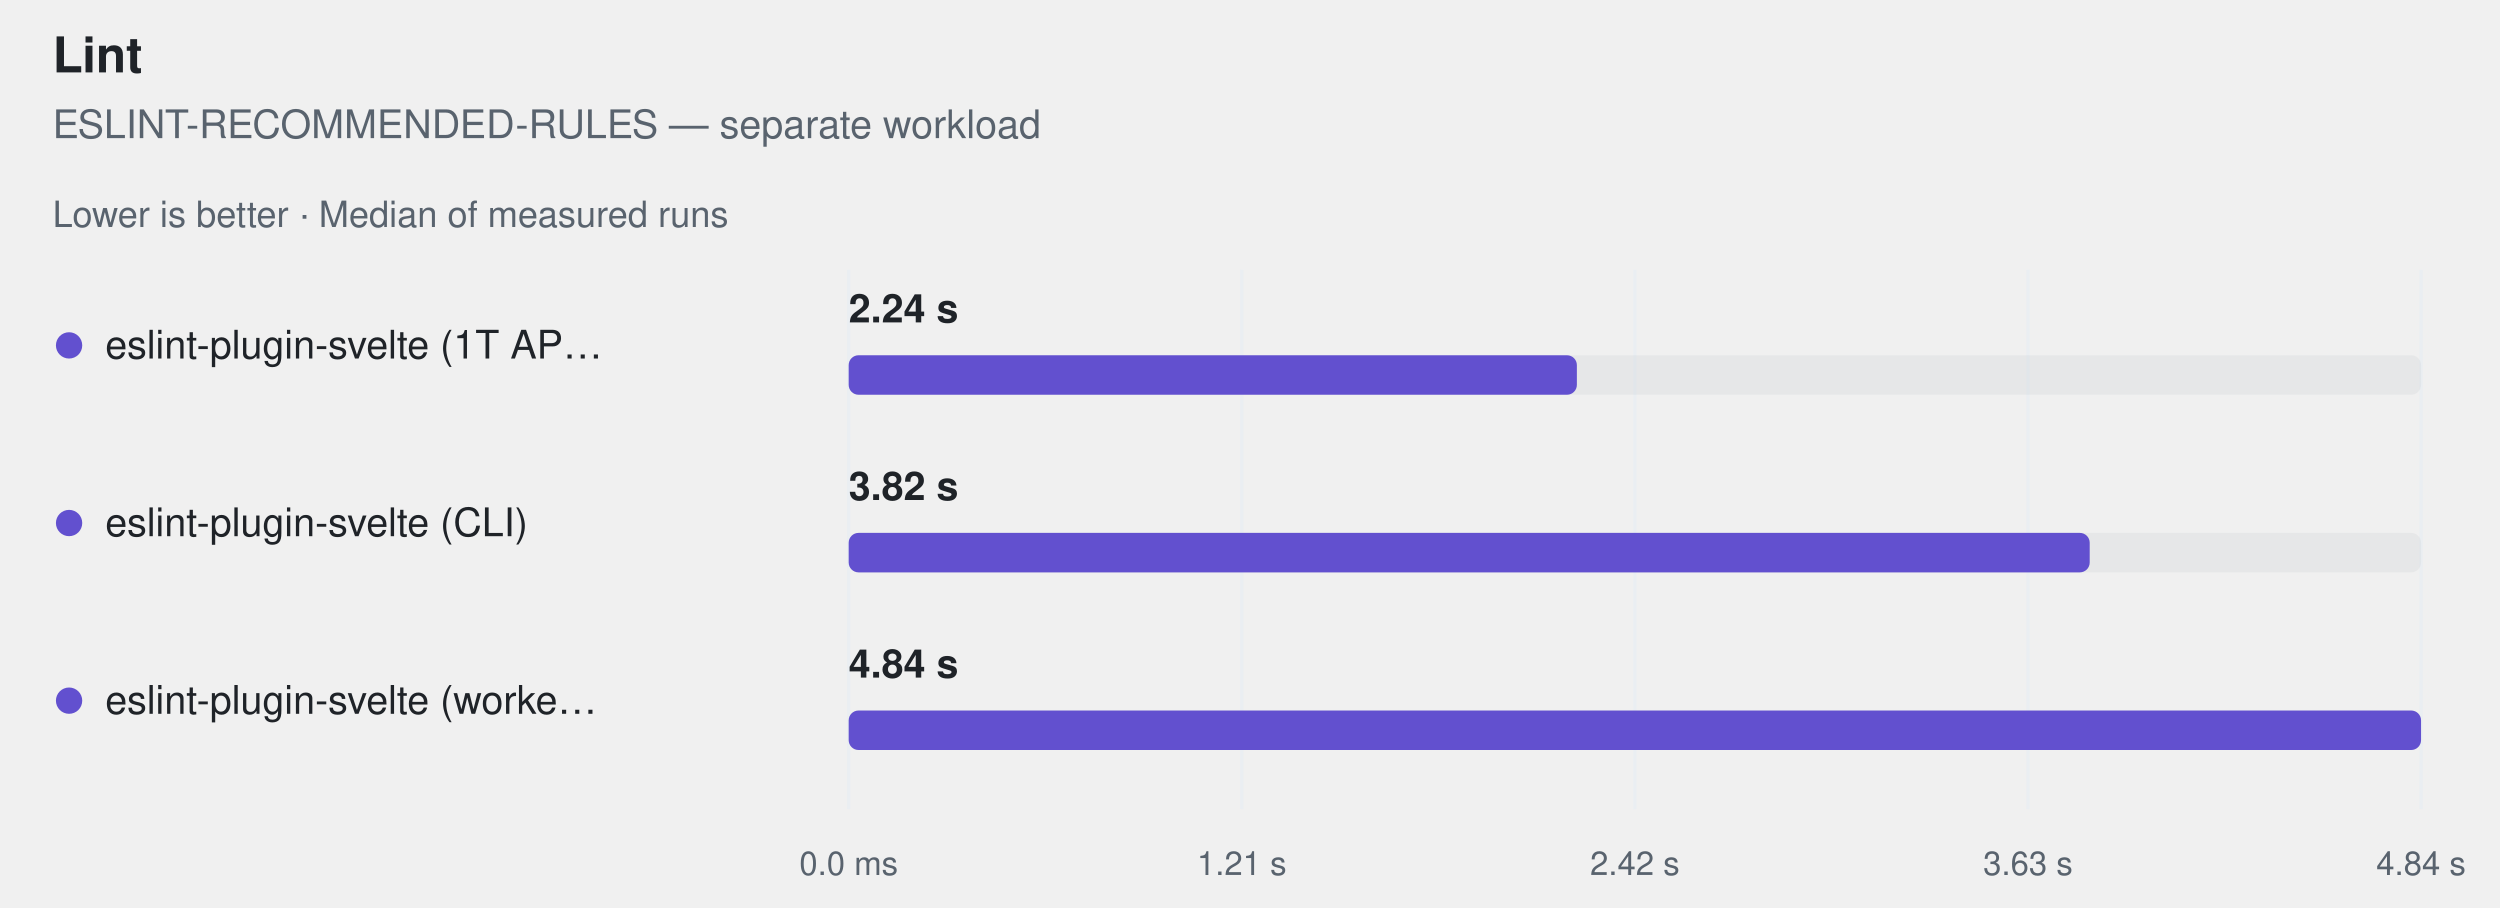
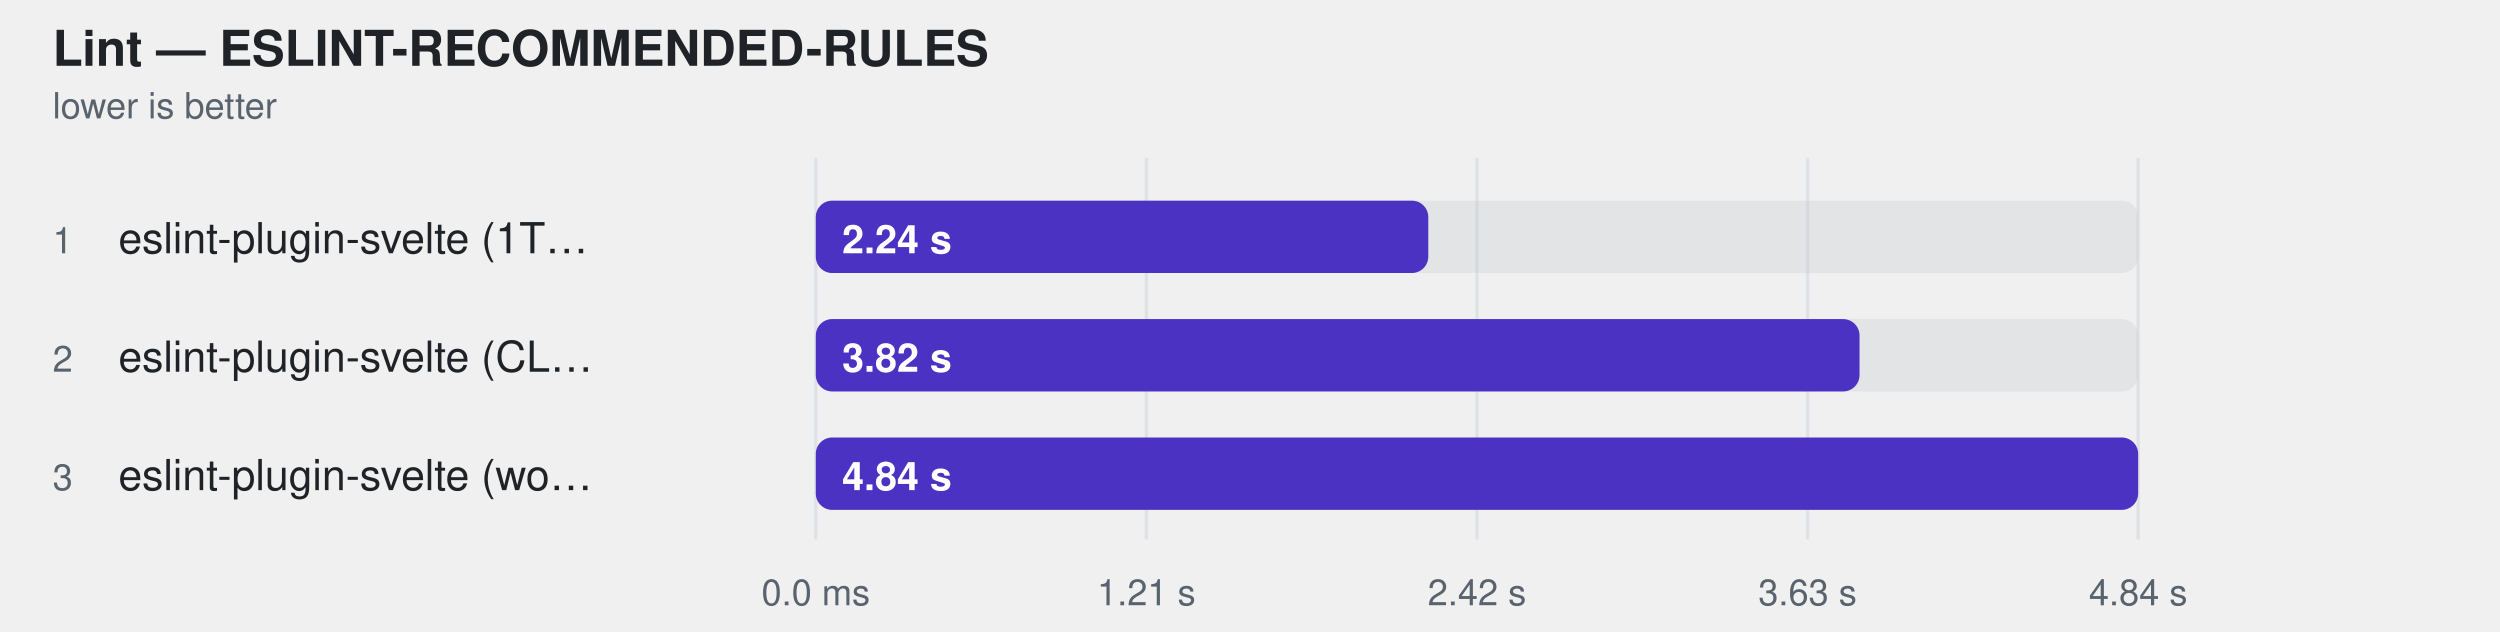
- <svg xmlns="http://www.w3.org/2000/svg" width="760" height="276" viewBox="0 0 760 276" role="img" aria-label="Lint">
-   <style>text{font-family:-apple-system,BlinkMacSystemFont,"Segoe UI",Helvetica,Arial,sans-serif;}</style>
-   <text x="16" y="22" fill="#1f2328" font-size="15" font-weight="600">Lint</text>
-   <text x="16" y="42" fill="#59636e" font-size="12">ESLINT-RECOMMENDED-RULES — separate workload</text>
-   <text x="16" y="69" fill="#59636e" font-size="11">Lower is better · Median of measured runs</text>
-   <line x1="258" y1="82" x2="258" y2="246" stroke="#eaeef2" />
-   <text x="258" y="266" fill="#59636e" font-size="10" text-anchor="middle">0.0 ms</text>
-   <line x1="377.5" y1="82" x2="377.5" y2="246" stroke="#eaeef2" />
-   <text x="377.5" y="266" fill="#59636e" font-size="10" text-anchor="middle">1.21 s</text>
-   <line x1="497" y1="82" x2="497" y2="246" stroke="#eaeef2" />
-   <text x="497" y="266" fill="#59636e" font-size="10" text-anchor="middle">2.42 s</text>
-   <line x1="616.5" y1="82" x2="616.5" y2="246" stroke="#eaeef2" />
-   <text x="616.5" y="266" fill="#59636e" font-size="10" text-anchor="middle">3.63 s</text>
-   <line x1="736" y1="82" x2="736" y2="246" stroke="#eaeef2" />
-   <text x="736" y="266" fill="#59636e" font-size="10" text-anchor="middle">4.84 s</text>
-   <g data-tool="eslint-plugin-svelte (1T API)">
-     <circle cx="21" cy="105" r="4" fill="#6250cf" />
-     <text x="32" y="109" fill="#1f2328" font-size="12" font-weight="500">eslint-plugin-svelte (1T AP…</text>
-     <rect x="258" y="108" width="478" height="12" rx="3" fill="#afb8c126" />
-     <rect data-series="primary" x="258" y="108" width="221.37" height="12" rx="3" fill="#6250cf" />
-     <text x="258" y="98" fill="#1f2328" font-size="12" font-weight="600">2.24 s</text>
-   </g>
-   <g data-tool="eslint-plugin-svelte (CLI)">
-     <circle cx="21" cy="159" r="4" fill="#6250cf" />
-     <text x="32" y="163" fill="#1f2328" font-size="12" font-weight="500">eslint-plugin-svelte (CLI)</text>
-     <rect x="258" y="162" width="478" height="12" rx="3" fill="#afb8c126" />
-     <rect data-series="primary" x="258" y="162" width="377.27" height="12" rx="3" fill="#6250cf" />
-     <text x="258" y="152" fill="#1f2328" font-size="12" font-weight="600">3.82 s</text>
-   </g>
-   <g data-tool="eslint-plugin-svelte (worker pool)">
-     <circle cx="21" cy="213" r="4" fill="#6250cf" />
-     <text x="32" y="217" fill="#1f2328" font-size="12" font-weight="500">eslint-plugin-svelte (worke…</text>
-     <rect x="258" y="216" width="478" height="12" rx="3" fill="#afb8c126" />
-     <rect data-series="primary" x="258" y="216" width="478.00" height="12" rx="3" fill="#6250cf" />
-     <text x="258" y="206" fill="#1f2328" font-size="12" font-weight="600">4.84 s</text>
-   </g>
+ <svg xmlns="http://www.w3.org/2000/svg" width="760" height="192" viewBox="0 0 760 192" role="img" aria-label="Lint — ESLINT-RECOMMENDED-RULES">
+   <style>
+     text { font-family: -apple-system, BlinkMacSystemFont, "Segoe UI", Helvetica, Arial, sans-serif; }
+   </style>
+   <text fill="#1f2328" x="16" y="20" font-size="15" font-weight="600">Lint — ESLINT-RECOMMENDED-RULES</text>
+   <text fill="#59636e" x="16" y="36" font-size="11">lower is better</text>
+   <line x1="248" y1="48" x2="248" y2="164" stroke="#d0d7de" stroke-opacity="0.55" />
+   <text fill="#59636e" x="248" y="184" text-anchor="middle" font-size="11">0.0 ms</text>
+   <line x1="348.5" y1="48" x2="348.5" y2="164" stroke="#d0d7de" stroke-opacity="0.55" />
+   <text fill="#59636e" x="348.5" y="184" text-anchor="middle" font-size="11">1.21 s</text>
+   <line x1="449" y1="48" x2="449" y2="164" stroke="#d0d7de" stroke-opacity="0.55" />
+   <text fill="#59636e" x="449" y="184" text-anchor="middle" font-size="11">2.42 s</text>
+   <line x1="549.5" y1="48" x2="549.5" y2="164" stroke="#d0d7de" stroke-opacity="0.55" />
+   <text fill="#59636e" x="549.5" y="184" text-anchor="middle" font-size="11">3.63 s</text>
+   <line x1="650" y1="48" x2="650" y2="164" stroke="#d0d7de" stroke-opacity="0.55" />
+   <text fill="#59636e" x="650" y="184" text-anchor="middle" font-size="11">4.84 s</text>
+   <text fill="#59636e" x="16" y="77" font-size="11">1</text>
+   <text fill="#1f2328" x="36" y="77" font-size="13">eslint-plugin-svelte (1T…</text>
+   <rect x="248" y="61" width="402" height="22" rx="5" fill="#afb8c133" />
+   <rect x="248" y="61" width="186.2" height="22" rx="5" fill="#4b32c3" />
+   <text fill="#ffffff" x="256" y="77" font-size="12" font-weight="600">2.24 s</text>
+   <text fill="#59636e" x="16" y="113" font-size="11">2</text>
+   <text fill="#1f2328" x="36" y="113" font-size="13">eslint-plugin-svelte (CL…</text>
+   <rect x="248" y="97" width="402" height="22" rx="5" fill="#afb8c133" />
+   <rect x="248" y="97" width="317.3" height="22" rx="5" fill="#4b32c3" />
+   <text fill="#ffffff" x="256" y="113" font-size="12" font-weight="600">3.82 s</text>
+   <text fill="#59636e" x="16" y="149" font-size="11">3</text>
+   <text fill="#1f2328" x="36" y="149" font-size="13">eslint-plugin-svelte (wo…</text>
+   <rect x="248" y="133" width="402" height="22" rx="5" fill="#afb8c133" />
+   <rect x="248" y="133" width="402.0" height="22" rx="5" fill="#4b32c3" />
+   <text fill="#ffffff" x="256" y="149" font-size="12" font-weight="600">4.84 s</text>
</svg>
